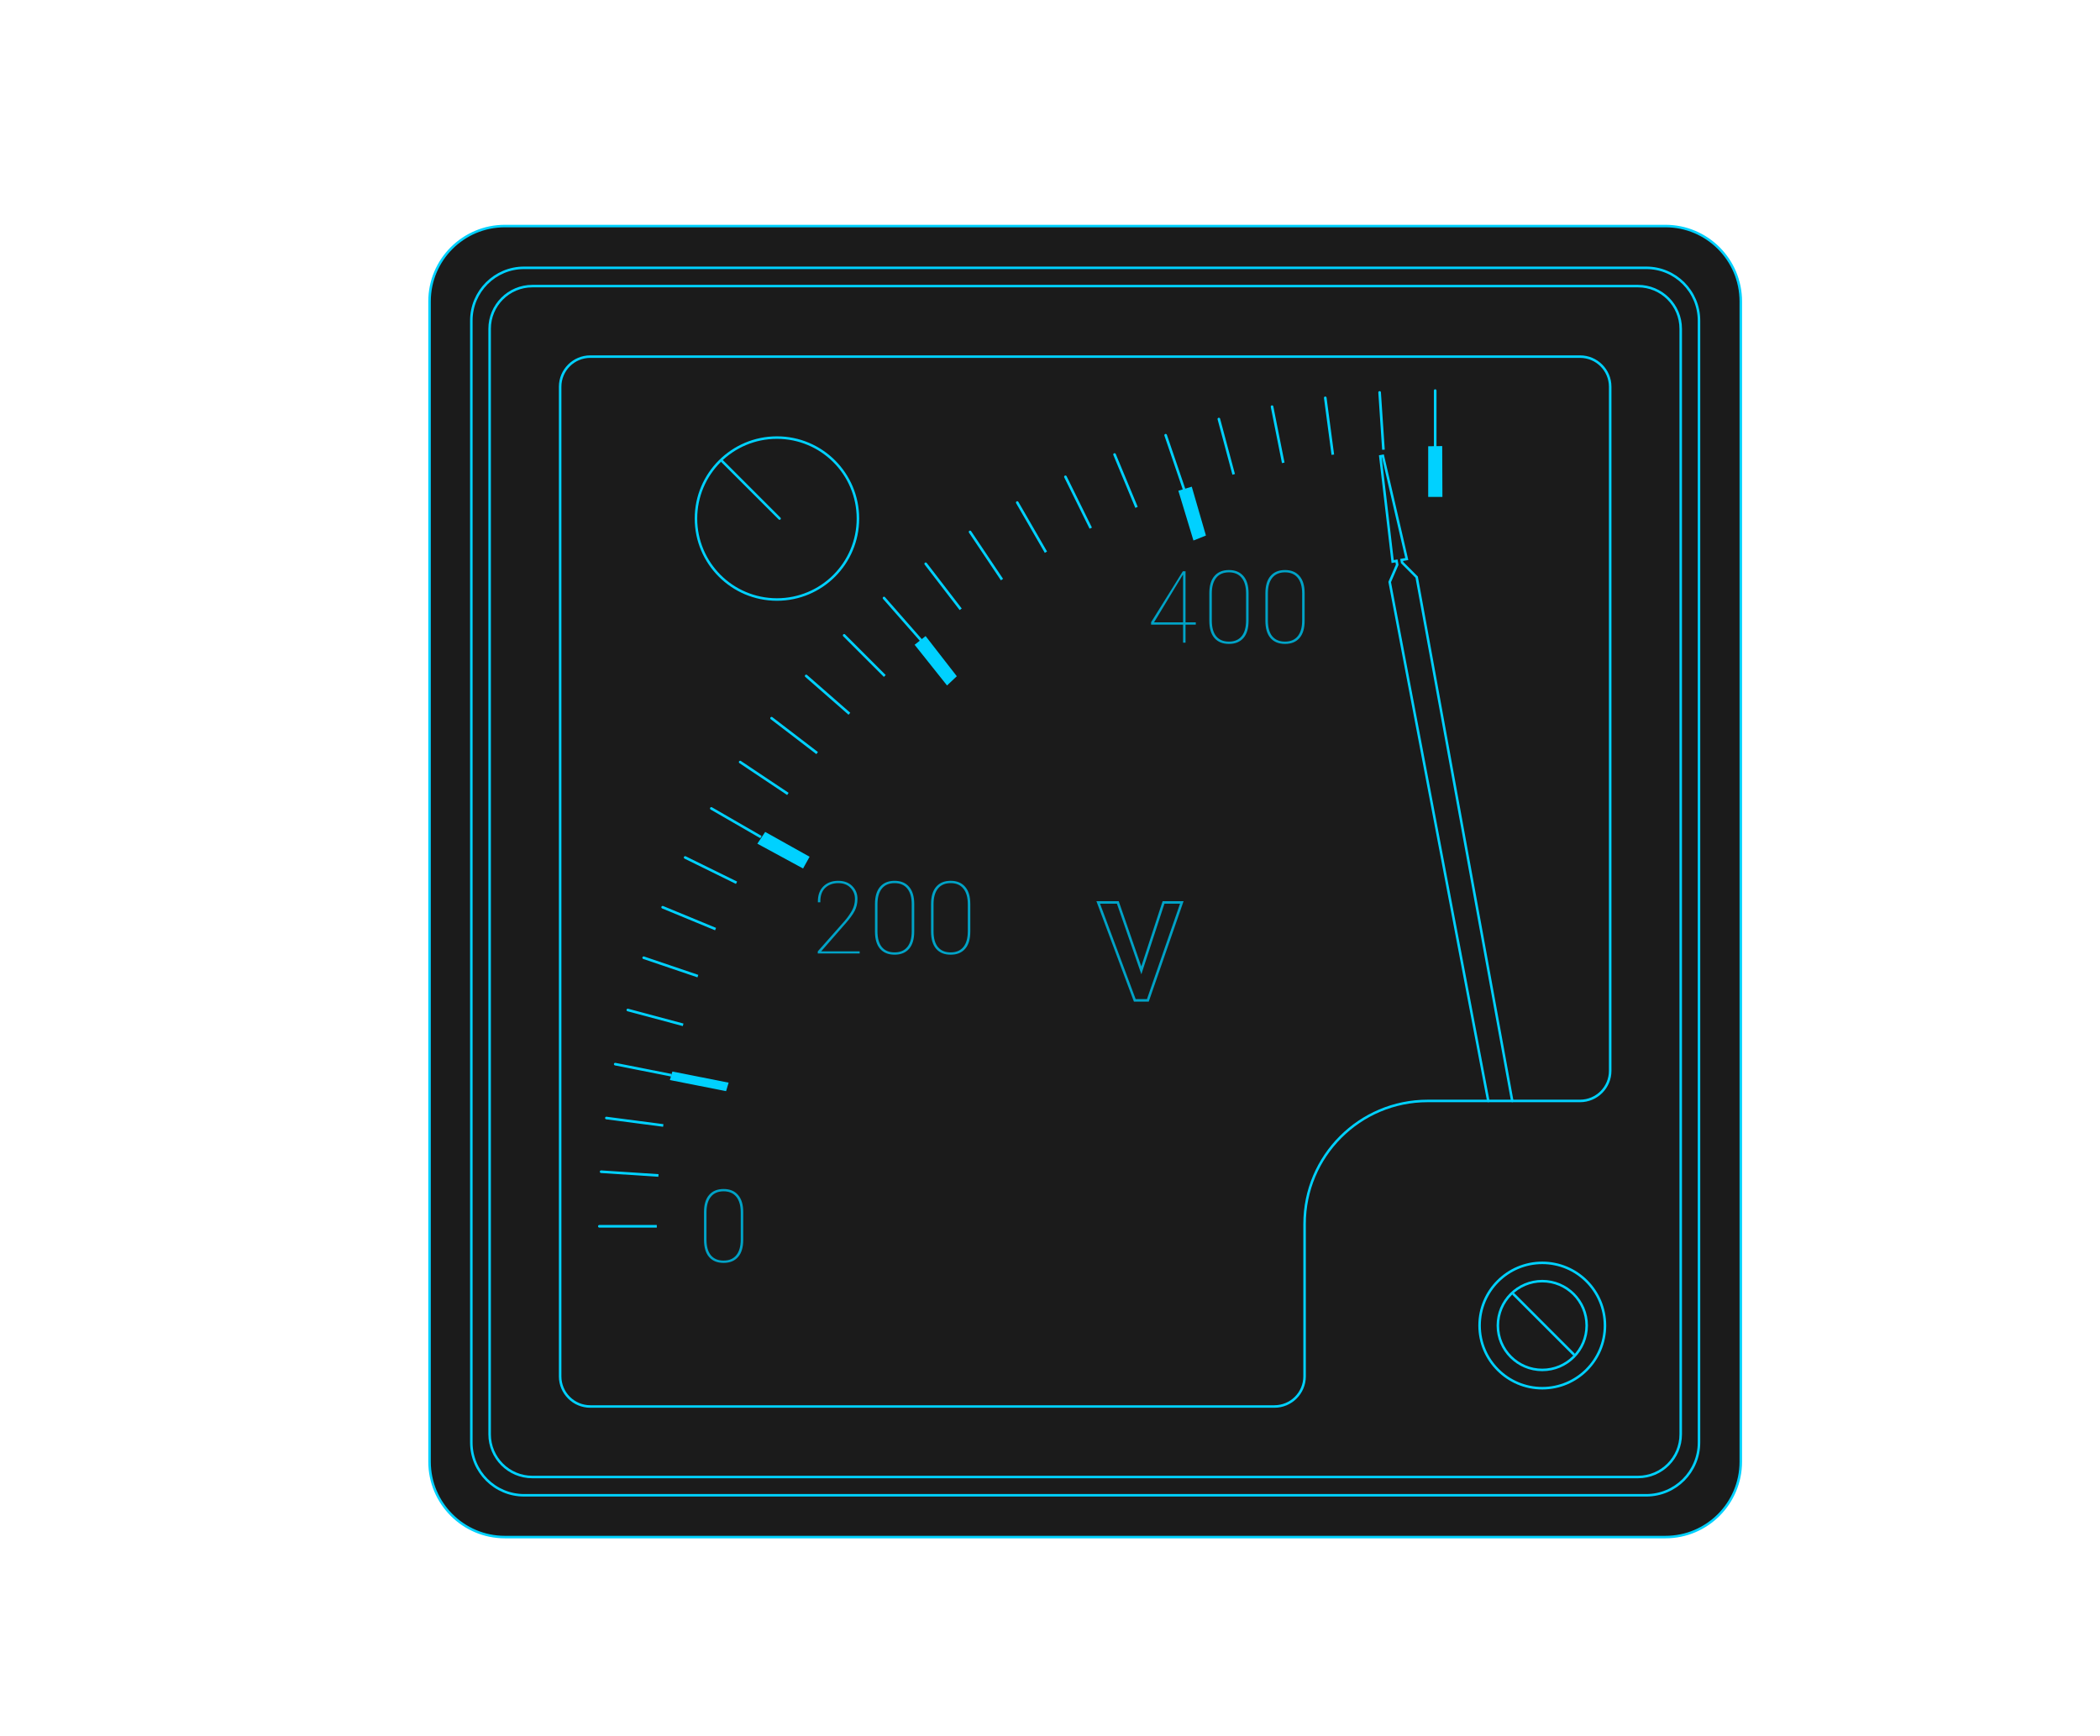
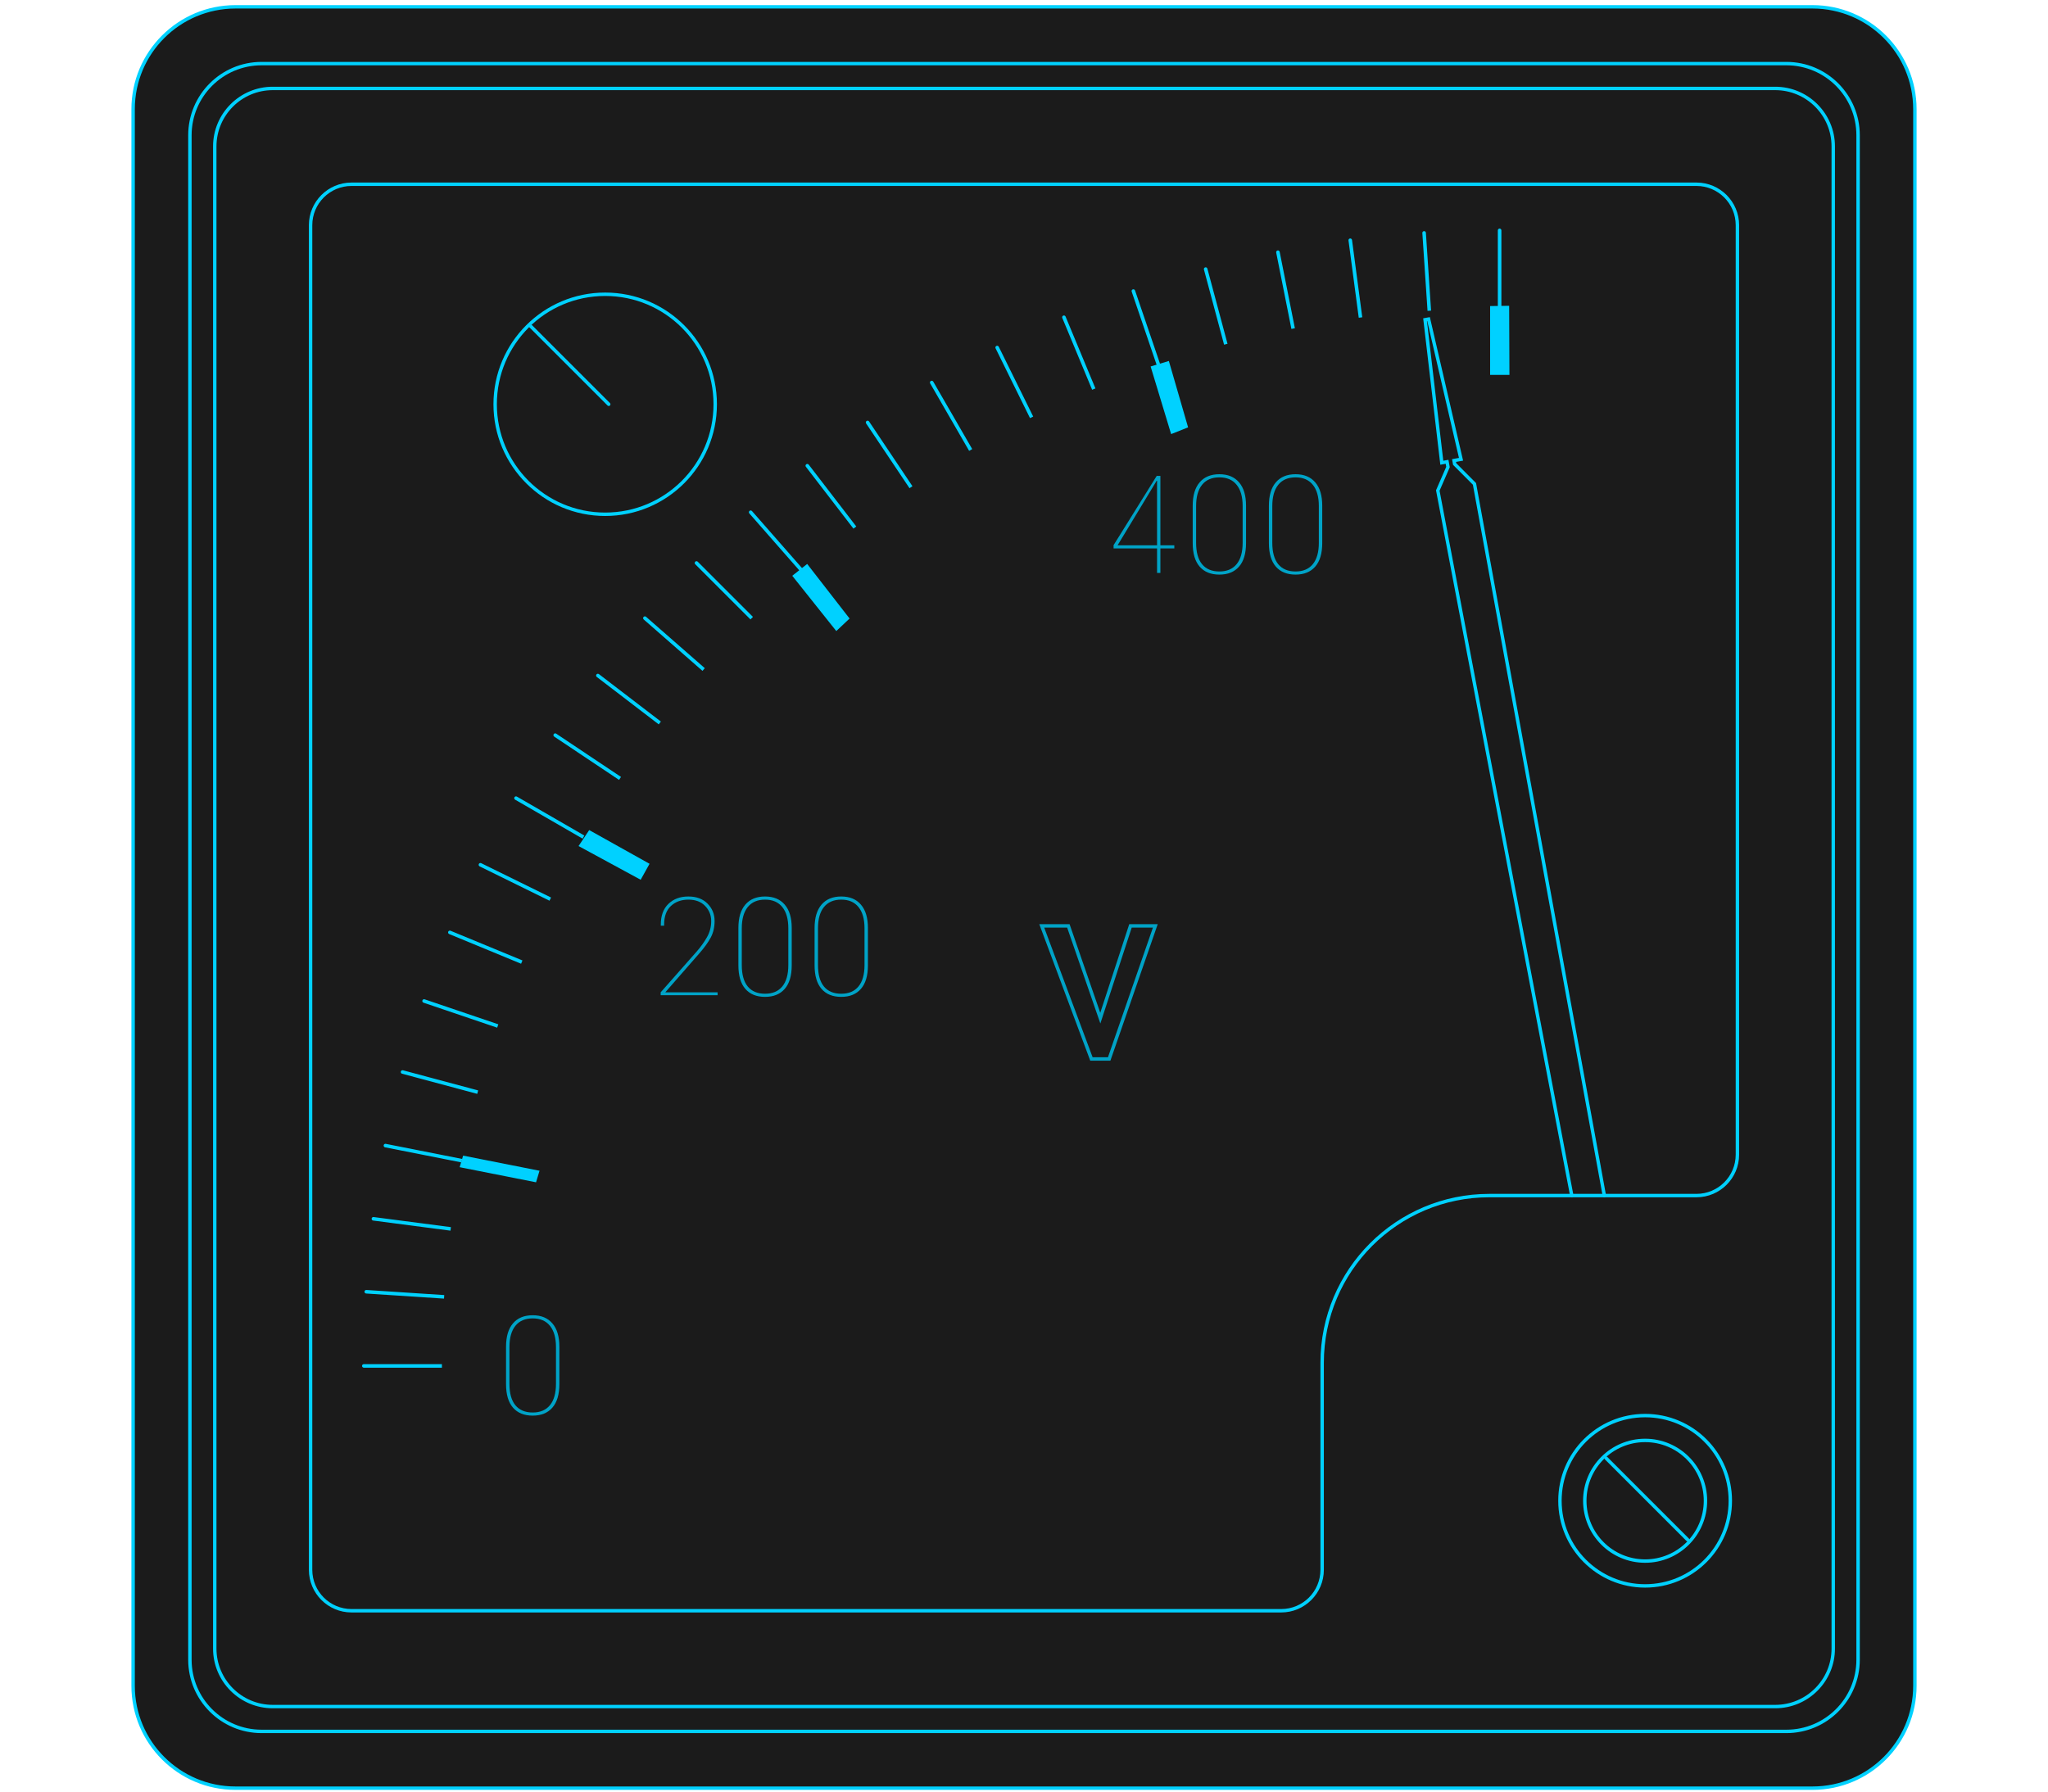
- <svg xmlns="http://www.w3.org/2000/svg" width="836" height="691" viewBox="0 0 836 691" fill="none">
-   <rect x="171" y="90" width="522" height="522" rx="30" fill="#1B1B1B" stroke="#00D1FF" stroke-linecap="round" />
-   <path d="M301.5 335.921L304.62 331.242L322.297 341.121L319.697 345.8L301.5 335.921Z" fill="#00D1FF" />
-   <path d="M364.108 256.725L368.477 253.257L380.898 269.25L377.008 272.921L364.108 256.725Z" fill="#00D1FF" />
-   <path d="M469.097 195.389L474.438 193.78L480.075 213.23L475.104 215.205L469.097 195.389Z" fill="#00D1FF" />
-   <path d="M568.558 177.69L574.136 177.608L574.219 197.858L568.558 197.858L568.558 177.69Z" fill="#00D1FF" />
-   <path d="M592.479 438.346L553.229 231.733L556.217 224.856L555.94 223.321L554.405 223.597L549.501 181.69L550.524 181.505L560.034 222.584L557.987 222.953L558.171 223.976L563.974 229.799L602.02 438.346" stroke="#00D1FF" stroke-linecap="round" />
-   <rect x="187.637" y="106.637" width="488.725" height="488.725" rx="21" stroke="#00D1FF" stroke-linecap="round" />
-   <rect x="194.918" y="113.916" width="474.167" height="474.167" rx="17" stroke="#00D1FF" stroke-linecap="round" />
-   <path d="M223.492 153.992C223.492 147.641 228.641 142.492 234.992 142.492V141.492C228.089 141.492 222.492 147.089 222.492 153.992H223.492ZM223.492 548.008V153.992H222.492V548.008H223.492ZM234.992 559.508C228.641 559.508 223.492 554.359 223.492 548.008H222.492C222.492 554.912 228.089 560.508 234.992 560.508V559.508ZM507.348 559.508H234.992V560.508H507.348V559.508ZM519.848 548.008V487.346H518.848V548.008H519.848ZM519.848 487.346C519.848 460.56 541.562 438.846 568.348 438.846V437.846C541.01 437.846 518.848 460.008 518.848 487.346H519.848ZM568.348 438.846H629.008V437.846H568.348V438.846ZM640.508 153.992V426.346H641.508V153.992H640.508ZM629.008 142.492C635.359 142.492 640.508 147.641 640.508 153.992H641.508C641.508 147.089 635.912 141.492 629.008 141.492V142.492ZM234.992 142.492H629.008V141.492H234.992V142.492ZM629.008 438.846C635.912 438.846 641.508 433.249 641.508 426.346H640.508C640.508 432.697 635.359 437.846 629.008 437.846V438.846ZM507.348 560.508C514.251 560.508 519.848 554.912 519.848 548.008H518.848C518.848 554.359 513.699 559.508 507.348 559.508V560.508Z" fill="#00D1FF" />
-   <circle cx="309.301" cy="206.464" r="32.235" stroke="#00D1FF" stroke-linecap="round" />
-   <path d="M287.465 183.588L310.341 206.464" stroke="#00D1FF" stroke-linecap="round" />
-   <circle cx="613.972" cy="527.773" r="24.956" stroke="#00D1FF" stroke-linecap="round" />
-   <circle cx="613.97" cy="527.773" r="17.677" stroke="#00D1FF" stroke-linecap="round" />
-   <path d="M602.535 515.295L626.451 539.211" stroke="#00D1FF" stroke-linecap="round" />
-   <path d="M571.859 155.51C571.859 155.223 571.626 154.99 571.339 154.99C571.052 154.99 570.819 155.223 570.819 155.51V178.387C570.993 178.387 571.166 178.387 571.339 178.387C571.513 178.387 571.686 178.387 571.859 178.387V155.51Z" fill="#00D1FF" />
-   <path d="M261.467 488.779C261.467 488.606 261.467 488.432 261.467 488.259C261.467 488.086 261.467 487.913 261.467 487.739H238.59C238.303 487.739 238.07 487.972 238.07 488.259C238.07 488.546 238.303 488.779 238.59 488.779H261.467Z" fill="#00D1FF" />
-   <path d="M262.084 468.539C262.106 468.193 262.128 467.847 262.151 467.501L239.335 466.008C239.048 465.989 238.801 466.206 238.782 466.493C238.763 466.779 238.981 467.027 239.267 467.046L262.084 468.539Z" fill="#00D1FF" />
-   <path d="M263.977 448.627C264.021 448.283 264.066 447.94 264.111 447.596L241.462 444.637C241.177 444.6 240.916 444.801 240.879 445.085C240.842 445.37 241.043 445.631 241.327 445.668L263.977 448.627Z" fill="#00D1FF" />
-   <path d="M267.198 428.633C267.264 428.293 267.331 427.953 267.399 427.613L245.016 423.186C244.734 423.13 244.461 423.314 244.405 423.595C244.349 423.877 244.533 424.151 244.814 424.206L267.198 428.633Z" fill="#00D1FF" />
-   <path d="M271.817 408.541C271.906 408.206 271.996 407.871 272.086 407.536L250.065 401.636C249.787 401.561 249.502 401.726 249.428 402.003C249.354 402.281 249.518 402.566 249.796 402.64L271.817 408.541Z" fill="#00D1FF" />
-   <path d="M277.656 389.146C277.767 388.818 277.878 388.489 277.99 388.161L256.409 380.838C256.137 380.745 255.841 380.891 255.749 381.163C255.657 381.435 255.802 381.73 256.074 381.822L277.656 389.146Z" fill="#00D1FF" />
-   <path d="M284.664 370.408C284.796 370.088 284.929 369.767 285.062 369.447L263.994 360.745C263.729 360.636 263.425 360.762 263.315 361.027C263.206 361.293 263.332 361.597 263.597 361.706L284.664 370.408Z" fill="#00D1FF" />
-   <path d="M292.984 351.942C293.136 351.631 293.29 351.32 293.443 351.009L272.979 340.945C272.722 340.818 272.41 340.925 272.283 341.182C272.156 341.44 272.263 341.752 272.52 341.878L292.984 351.942Z" fill="#00D1FF" />
-   <path d="M302.678 333.746C302.851 333.445 303.025 333.145 303.199 332.846L283.434 321.434C283.186 321.291 282.868 321.376 282.724 321.625C282.58 321.873 282.666 322.191 282.914 322.335L302.678 333.746Z" fill="#00D1FF" />
-   <path d="M313.359 316.539C313.552 316.251 313.744 315.963 313.938 315.675L294.945 302.987C294.706 302.828 294.383 302.892 294.224 303.131C294.064 303.369 294.128 303.692 294.367 303.852L313.359 316.539Z" fill="#00D1FF" />
-   <path d="M324.987 300.265C325.198 299.99 325.409 299.714 325.62 299.44L307.472 285.543C307.244 285.368 306.918 285.412 306.743 285.64C306.569 285.868 306.612 286.194 306.84 286.368L324.987 300.265Z" fill="#00D1FF" />
-   <path d="M337.8 284.585C338.028 284.323 338.257 284.063 338.486 283.802L321.276 268.743C321.06 268.554 320.731 268.576 320.542 268.792C320.353 269.008 320.375 269.336 320.591 269.525L337.8 284.585Z" fill="#00D1FF" />
-   <path d="M351.86 269.513C352.104 269.268 352.349 269.023 352.595 268.778L336.419 252.603C336.216 252.399 335.887 252.399 335.684 252.603C335.481 252.806 335.481 253.135 335.684 253.338L351.86 269.513Z" fill="#00D1FF" />
-   <path d="M366.612 255.643C366.873 255.414 367.133 255.185 367.394 254.957L352.312 237.763C352.123 237.547 351.794 237.525 351.579 237.715C351.363 237.904 351.341 238.233 351.531 238.448L366.612 255.643Z" fill="#00D1FF" />
-   <path d="M382.038 242.912C382.312 242.7 382.587 242.488 382.862 242.277L368.928 224.155C368.753 223.927 368.426 223.885 368.199 224.06C367.971 224.235 367.928 224.561 368.103 224.789L382.038 242.912Z" fill="#00D1FF" />
-   <path d="M398.457 231.058C398.745 230.865 399.032 230.671 399.32 230.479L386.609 211.5C386.45 211.261 386.127 211.197 385.888 211.357C385.65 211.517 385.586 211.84 385.745 212.078L398.457 231.058Z" fill="#00D1FF" />
-   <path d="M415.927 220.118C416.227 219.944 416.527 219.77 416.827 219.597L405.415 199.83C405.271 199.582 404.953 199.497 404.705 199.64C404.456 199.784 404.371 200.102 404.514 200.35L415.927 220.118Z" fill="#00D1FF" />
-   <path d="M433.764 210.524C434.075 210.37 434.385 210.217 434.696 210.064L424.607 189.61C424.48 189.352 424.168 189.246 423.911 189.373C423.653 189.5 423.548 189.812 423.675 190.069L433.764 210.524Z" fill="#00D1FF" />
-   <path d="M451.963 202.217C452.282 202.083 452.602 201.95 452.923 201.818L444.178 180.766C444.068 180.5 443.764 180.375 443.499 180.485C443.234 180.595 443.108 180.899 443.218 181.164L451.963 202.217Z" fill="#00D1FF" />
-   <path d="M470.898 195.027C471.226 194.915 471.554 194.803 471.883 194.692L464.533 173.118C464.441 172.846 464.145 172.701 463.873 172.793C463.602 172.886 463.456 173.181 463.549 173.453L470.898 195.027Z" fill="#00D1FF" />
-   <path d="M490.619 189.005C490.953 188.915 491.288 188.826 491.623 188.737L485.722 166.713C485.648 166.436 485.363 166.272 485.085 166.346C484.808 166.42 484.644 166.705 484.718 166.983L490.619 189.005Z" fill="#00D1FF" />
-   <path d="M510.339 184.389C510.679 184.321 511.019 184.254 511.36 184.187L506.906 161.808C506.85 161.527 506.576 161.344 506.295 161.4C506.013 161.456 505.83 161.73 505.886 162.011L510.339 184.389Z" fill="#00D1FF" />
-   <path d="M530.072 181.111C530.415 181.065 530.759 181.02 531.103 180.975L528.099 158.331C528.061 158.046 527.8 157.846 527.515 157.884C527.231 157.922 527.03 158.183 527.068 158.468L530.072 181.111Z" fill="#00D1FF" />
-   <path d="M550.222 179.095C550.568 179.072 550.914 179.049 551.26 179.027L549.74 156.212C549.721 155.925 549.473 155.709 549.187 155.728C548.9 155.747 548.683 155.995 548.702 156.281L550.222 179.095Z" fill="#00D1FF" />
-   <path d="M289.05 434.455C289.116 434.115 289.995 431.408 290.062 431.068L267.68 426.641L266.666 430.028L289.05 434.455Z" fill="#00D1FF" />
-   <path d="M437.199 359.318H444.998L454.357 386.354L463.195 359.318H470.474L456.956 398.312H451.757L437.199 359.318Z" stroke="#00A3C7" />
-   <path d="M325.555 379.631V378.791L336.141 366.799C337.286 365.484 338.276 364.104 339.109 362.658C339.943 361.2 340.359 359.618 340.359 357.912C340.359 356.167 339.76 354.683 338.562 353.459C337.378 352.235 335.743 351.623 333.66 351.623C331.564 351.636 329.858 352.261 328.543 353.498C327.228 354.735 326.57 356.538 326.57 358.908V359.26H325.594V358.928C325.594 356.324 326.336 354.305 327.82 352.873C329.305 351.428 331.251 350.705 333.66 350.705C336.043 350.705 337.918 351.402 339.285 352.795C340.665 354.175 341.355 355.874 341.355 357.893C341.355 359.702 340.978 361.317 340.223 362.736C339.467 364.156 338.322 365.738 336.785 367.482L326.902 378.791H342.234V379.631H325.555ZM348.326 370.881V359.924C348.326 356.942 349.003 354.663 350.357 353.088C351.711 351.499 353.638 350.705 356.138 350.705C358.625 350.705 360.546 351.499 361.9 353.088C363.267 354.663 363.951 356.942 363.951 359.924V370.881C363.951 373.915 363.267 376.213 361.9 377.775C360.546 379.338 358.625 380.119 356.138 380.119C353.638 380.119 351.711 379.338 350.357 377.775C349.003 376.213 348.326 373.915 348.326 370.881ZM349.322 370.803C349.322 373.563 349.901 375.653 351.06 377.072C352.232 378.492 353.925 379.201 356.138 379.201C358.339 379.201 360.025 378.485 361.197 377.053C362.369 375.62 362.955 373.537 362.955 370.803V360.021C362.955 357.326 362.369 355.256 361.197 353.811C360.025 352.352 358.339 351.623 356.138 351.623C353.925 351.623 352.232 352.352 351.06 353.811C349.901 355.256 349.322 357.326 349.322 360.021V370.803ZM370.648 370.881V359.924C370.648 356.942 371.325 354.663 372.679 353.088C374.033 351.499 375.96 350.705 378.46 350.705C380.947 350.705 382.868 351.499 384.222 353.088C385.589 354.663 386.273 356.942 386.273 359.924V370.881C386.273 373.915 385.589 376.213 384.222 377.775C382.868 379.338 380.947 380.119 378.46 380.119C375.96 380.119 374.033 379.338 372.679 377.775C371.325 376.213 370.648 373.915 370.648 370.881ZM371.644 370.803C371.644 373.563 372.223 375.653 373.382 377.072C374.554 378.492 376.247 379.201 378.46 379.201C380.661 379.201 382.347 378.485 383.519 377.053C384.691 375.62 385.277 373.537 385.277 370.803V360.021C385.277 357.326 384.691 355.256 383.519 353.811C382.347 352.352 380.661 351.623 378.46 351.623C376.247 351.623 374.554 352.352 373.382 353.811C372.223 355.256 371.644 357.326 371.644 360.021V370.803Z" fill="#00A3C7" />
-   <path d="M280.254 493.592V482.635C280.254 479.653 280.931 477.374 282.285 475.799C283.639 474.21 285.566 473.416 288.066 473.416C290.553 473.416 292.474 474.21 293.828 475.799C295.195 477.374 295.879 479.653 295.879 482.635V493.592C295.879 496.626 295.195 498.924 293.828 500.486C292.474 502.049 290.553 502.83 288.066 502.83C285.566 502.83 283.639 502.049 282.285 500.486C280.931 498.924 280.254 496.626 280.254 493.592ZM281.25 493.514C281.25 496.274 281.829 498.364 282.988 499.783C284.16 501.202 285.853 501.912 288.066 501.912C290.267 501.912 291.953 501.196 293.125 499.764C294.297 498.331 294.883 496.248 294.883 493.514V482.732C294.883 480.037 294.297 477.967 293.125 476.521C291.953 475.063 290.267 474.334 288.066 474.334C285.853 474.334 284.16 475.063 282.988 476.521C281.829 477.967 281.25 480.037 281.25 482.732V493.514Z" fill="#00A3C7" />
-   <path d="M470.98 255.891V248.371V248.117V228.879H470.863L459.418 247.785H471.117H471.547H476.039V248.703H458.246V247.746L470.883 227.453H471.957V255.891H470.98ZM481.427 247.141V236.184C481.427 233.202 482.104 230.923 483.459 229.348C484.813 227.759 486.74 226.965 489.24 226.965C491.727 226.965 493.647 227.759 495.002 229.348C496.369 230.923 497.052 233.202 497.052 236.184V247.141C497.052 250.174 496.369 252.473 495.002 254.035C493.647 255.598 491.727 256.379 489.24 256.379C486.74 256.379 484.813 255.598 483.459 254.035C482.104 252.473 481.427 250.174 481.427 247.141ZM482.423 247.062C482.423 249.823 483.003 251.913 484.162 253.332C485.334 254.751 487.026 255.461 489.24 255.461C491.44 255.461 493.127 254.745 494.298 253.312C495.47 251.88 496.056 249.797 496.056 247.062V236.281C496.056 233.586 495.47 231.516 494.298 230.07C493.127 228.612 491.44 227.883 489.24 227.883C487.026 227.883 485.334 228.612 484.162 230.07C483.003 231.516 482.423 233.586 482.423 236.281V247.062ZM503.749 247.141V236.184C503.749 233.202 504.426 230.923 505.78 229.348C507.135 227.759 509.062 226.965 511.562 226.965C514.049 226.965 515.969 227.759 517.323 229.348C518.691 230.923 519.374 233.202 519.374 236.184V247.141C519.374 250.174 518.691 252.473 517.323 254.035C515.969 255.598 514.049 256.379 511.562 256.379C509.062 256.379 507.135 255.598 505.78 254.035C504.426 252.473 503.749 250.174 503.749 247.141ZM504.745 247.062C504.745 249.823 505.325 251.913 506.484 253.332C507.655 254.751 509.348 255.461 511.562 255.461C513.762 255.461 515.448 254.745 516.62 253.312C517.792 251.88 518.378 249.797 518.378 247.062V236.281C518.378 233.586 517.792 231.516 516.62 230.07C515.448 228.612 513.762 227.883 511.562 227.883C509.348 227.883 507.655 228.612 506.484 230.07C505.325 231.516 504.745 233.586 504.745 236.281V247.062Z" fill="#00A3C7" />
+ <svg xmlns="http://www.w3.org/2000/svg" width="600" height="525" viewBox="0 0 600 525" fill="none">
+   <rect x="39" y="2" width="522" height="522" rx="30" fill="#1B1B1B" stroke="#00D1FF" stroke-linecap="round" />
+   <path d="M169.5 247.921L172.62 243.242L190.297 253.121L187.697 257.8L169.5 247.921Z" fill="#00D1FF" />
+   <path d="M232.108 168.725L236.477 165.257L248.898 181.25L245.008 184.921L232.108 168.725Z" fill="#00D1FF" />
+   <path d="M337.097 107.389L342.438 105.78L348.075 125.23L343.104 127.205L337.097 107.389Z" fill="#00D1FF" />
+   <path d="M436.558 89.69L442.136 89.608L442.219 109.858L436.558 109.858L436.558 89.69Z" fill="#00D1FF" />
+   <path d="M460.479 350.346L421.229 143.733L424.217 136.856L423.94 135.321L422.405 135.597L417.501 93.69L418.524 93.505L428.034 134.584L425.987 134.953L426.171 135.976L431.974 141.799L470.02 350.346" stroke="#00D1FF" stroke-linecap="round" />
+   <rect x="55.637" y="18.637" width="488.725" height="488.725" rx="21" stroke="#00D1FF" stroke-linecap="round" />
+   <rect x="62.918" y="25.916" width="474.167" height="474.167" rx="17" stroke="#00D1FF" stroke-linecap="round" />
+   <path d="M91.492 65.992C91.492 59.641 96.641 54.492 102.992 54.492V53.492C96.089 53.492 90.492 59.089 90.492 65.992H91.492ZM91.492 460.008V65.992H90.492V460.008H91.492ZM102.992 471.508C96.641 471.508 91.492 466.359 91.492 460.008H90.492C90.492 466.912 96.089 472.508 102.992 472.508V471.508ZM375.348 471.508H102.992V472.508H375.348V471.508ZM387.848 460.008V399.346H386.848V460.008H387.848ZM387.848 399.346C387.848 372.56 409.562 350.846 436.348 350.846V349.846C409.01 349.846 386.848 372.008 386.848 399.346H387.848ZM436.348 350.846H497.008V349.846H436.348V350.846ZM508.508 65.992V338.346H509.508V65.992H508.508ZM497.008 54.492C503.359 54.492 508.508 59.641 508.508 65.992H509.508C509.508 59.089 503.912 53.492 497.008 53.492V54.492ZM102.992 54.492H497.008V53.492H102.992V54.492ZM497.008 350.846C503.912 350.846 509.508 345.249 509.508 338.346H508.508C508.508 344.697 503.359 349.846 497.008 349.846V350.846ZM375.348 472.508C382.251 472.508 387.848 466.912 387.848 460.008H386.848C386.848 466.359 381.699 471.508 375.348 471.508V472.508Z" fill="#00D1FF" />
+   <circle cx="177.301" cy="118.464" r="32.235" stroke="#00D1FF" stroke-linecap="round" />
+   <path d="M155.465 95.588L178.341 118.464" stroke="#00D1FF" stroke-linecap="round" />
+   <circle cx="481.972" cy="439.773" r="24.956" stroke="#00D1FF" stroke-linecap="round" />
+   <circle cx="481.97" cy="439.773" r="17.677" stroke="#00D1FF" stroke-linecap="round" />
+   <path d="M470.535 427.295L494.451 451.211" stroke="#00D1FF" stroke-linecap="round" />
+   <path d="M439.859 67.51C439.859 67.223 439.626 66.99 439.339 66.99C439.052 66.99 438.819 67.223 438.819 67.51V90.387C438.993 90.387 439.166 90.387 439.339 90.387C439.513 90.387 439.686 90.387 439.859 90.387V67.51Z" fill="#00D1FF" />
+   <path d="M129.467 400.779C129.467 400.606 129.467 400.433 129.467 400.259C129.467 400.086 129.467 399.913 129.467 399.739H106.59C106.303 399.739 106.07 399.972 106.07 400.259C106.07 400.546 106.303 400.779 106.59 400.779H129.467Z" fill="#00D1FF" />
+   <path d="M130.084 380.539C130.106 380.193 130.128 379.847 130.151 379.501L107.335 378.008C107.048 377.989 106.801 378.206 106.782 378.493C106.763 378.779 106.981 379.027 107.267 379.046L130.084 380.539Z" fill="#00D1FF" />
+   <path d="M131.977 360.627C132.021 360.283 132.066 359.94 132.111 359.596L109.462 356.637C109.177 356.6 108.916 356.801 108.879 357.085C108.842 357.37 109.043 357.631 109.327 357.668L131.977 360.627Z" fill="#00D1FF" />
+   <path d="M135.198 340.633C135.264 340.293 135.331 339.953 135.399 339.613L113.016 335.186C112.734 335.13 112.461 335.314 112.405 335.595C112.349 335.877 112.533 336.15 112.814 336.206L135.198 340.633Z" fill="#00D1FF" />
+   <path d="M139.817 320.541C139.906 320.206 139.996 319.871 140.086 319.536L118.065 313.636C117.787 313.561 117.502 313.726 117.428 314.003C117.354 314.281 117.518 314.566 117.796 314.64L139.817 320.541Z" fill="#00D1FF" />
+   <path d="M145.656 301.146C145.767 300.818 145.878 300.489 145.99 300.161L124.409 292.838C124.137 292.745 123.841 292.891 123.749 293.163C123.657 293.435 123.802 293.73 124.074 293.822L145.656 301.146Z" fill="#00D1FF" />
+   <path d="M152.664 282.408C152.796 282.088 152.929 281.767 153.062 281.447L131.994 272.745C131.729 272.636 131.425 272.762 131.315 273.027C131.206 273.293 131.332 273.597 131.597 273.706L152.664 282.408Z" fill="#00D1FF" />
+   <path d="M160.984 263.942C161.136 263.631 161.29 263.32 161.443 263.009L140.979 252.945C140.722 252.818 140.41 252.925 140.283 253.182C140.156 253.44 140.263 253.752 140.52 253.878L160.984 263.942Z" fill="#00D1FF" />
+   <path d="M170.678 245.746C170.851 245.445 171.025 245.145 171.199 244.846L151.434 233.434C151.186 233.291 150.868 233.376 150.724 233.625C150.58 233.873 150.666 234.191 150.914 234.335L170.678 245.746Z" fill="#00D1FF" />
+   <path d="M181.359 228.539C181.552 228.251 181.744 227.963 181.938 227.675L162.945 214.987C162.706 214.828 162.383 214.892 162.224 215.131C162.064 215.369 162.128 215.692 162.367 215.852L181.359 228.539Z" fill="#00D1FF" />
+   <path d="M192.987 212.265C193.198 211.99 193.409 211.714 193.62 211.44L175.472 197.543C175.244 197.368 174.918 197.412 174.743 197.64C174.569 197.868 174.612 198.194 174.84 198.368L192.987 212.265Z" fill="#00D1FF" />
+   <path d="M205.8 196.585C206.028 196.323 206.257 196.063 206.486 195.802L189.276 180.743C189.06 180.554 188.731 180.576 188.542 180.792C188.353 181.008 188.375 181.336 188.591 181.525L205.8 196.585Z" fill="#00D1FF" />
+   <path d="M219.86 181.513C220.104 181.268 220.349 181.023 220.595 180.778L204.419 164.603C204.216 164.399 203.887 164.399 203.684 164.603C203.481 164.806 203.481 165.135 203.684 165.338L219.86 181.513Z" fill="#00D1FF" />
+   <path d="M234.612 167.643C234.873 167.414 235.133 167.185 235.394 166.957L220.312 149.763C220.123 149.547 219.794 149.525 219.579 149.715C219.363 149.904 219.341 150.233 219.531 150.448L234.612 167.643Z" fill="#00D1FF" />
+   <path d="M250.038 154.912C250.312 154.7 250.587 154.488 250.862 154.277L236.928 136.155C236.753 135.927 236.426 135.885 236.199 136.06C235.971 136.235 235.928 136.561 236.103 136.789L250.038 154.912Z" fill="#00D1FF" />
+   <path d="M266.457 143.058C266.745 142.865 267.032 142.671 267.32 142.479L254.609 123.5C254.45 123.261 254.127 123.197 253.888 123.357C253.65 123.517 253.586 123.84 253.745 124.078L266.457 143.058Z" fill="#00D1FF" />
+   <path d="M283.927 132.118C284.227 131.944 284.527 131.77 284.827 131.597L273.415 111.83C273.271 111.582 272.953 111.497 272.705 111.64C272.456 111.784 272.371 112.102 272.514 112.35L283.927 132.118Z" fill="#00D1FF" />
+   <path d="M301.764 122.524C302.075 122.37 302.385 122.217 302.696 122.064L292.607 101.61C292.48 101.352 292.168 101.246 291.911 101.373C291.653 101.5 291.548 101.812 291.675 102.069L301.764 122.524Z" fill="#00D1FF" />
+   <path d="M319.963 114.217C320.282 114.083 320.602 113.95 320.923 113.818L312.178 92.766C312.068 92.5 311.764 92.375 311.499 92.485C311.234 92.595 311.108 92.899 311.218 93.165L319.963 114.217Z" fill="#00D1FF" />
+   <path d="M338.898 107.027C339.226 106.915 339.554 106.803 339.883 106.692L332.533 85.118C332.441 84.846 332.145 84.701 331.873 84.793C331.602 84.886 331.456 85.181 331.549 85.453L338.898 107.027Z" fill="#00D1FF" />
+   <path d="M358.619 101.005C358.953 100.915 359.288 100.826 359.623 100.737L353.722 78.713C353.648 78.436 353.363 78.272 353.085 78.346C352.808 78.42 352.644 78.705 352.718 78.983L358.619 101.005Z" fill="#00D1FF" />
+   <path d="M378.339 96.389C378.679 96.321 379.019 96.254 379.36 96.187L374.906 73.808C374.85 73.527 374.576 73.344 374.295 73.4C374.013 73.456 373.83 73.73 373.886 74.011L378.339 96.389Z" fill="#00D1FF" />
+   <path d="M398.072 93.111C398.415 93.065 398.759 93.02 399.103 92.975L396.099 70.331C396.061 70.046 395.8 69.846 395.515 69.884C395.231 69.922 395.03 70.183 395.068 70.468L398.072 93.111Z" fill="#00D1FF" />
+   <path d="M418.222 91.095C418.568 91.072 418.914 91.049 419.26 91.027L417.74 68.212C417.721 67.925 417.473 67.709 417.187 67.728C416.9 67.747 416.683 67.995 416.702 68.281L418.222 91.095Z" fill="#00D1FF" />
+   <path d="M157.05 346.455C157.116 346.115 157.995 343.408 158.062 343.068L135.68 338.641L134.666 342.028L157.05 346.455Z" fill="#00D1FF" />
+   <path d="M305.199 271.318H312.998L322.357 298.354L331.195 271.318H338.474L324.956 310.312H319.757L305.199 271.318Z" stroke="#00A3C7" />
+   <path d="M193.555 291.631V290.791L204.141 278.799C205.286 277.484 206.276 276.104 207.109 274.658C207.943 273.2 208.359 271.618 208.359 269.912C208.359 268.167 207.76 266.683 206.562 265.459C205.378 264.235 203.743 263.623 201.66 263.623C199.564 263.636 197.858 264.261 196.543 265.498C195.228 266.735 194.57 268.538 194.57 270.908V271.26H193.594V270.928C193.594 268.324 194.336 266.305 195.82 264.873C197.305 263.428 199.251 262.705 201.66 262.705C204.043 262.705 205.918 263.402 207.285 264.795C208.665 266.175 209.355 267.874 209.355 269.893C209.355 271.702 208.978 273.317 208.223 274.736C207.467 276.156 206.322 277.738 204.785 279.482L194.902 290.791H210.234V291.631H193.555ZM216.326 282.881V271.924C216.326 268.942 217.003 266.663 218.357 265.088C219.711 263.499 221.638 262.705 224.138 262.705C226.625 262.705 228.546 263.499 229.9 265.088C231.267 266.663 231.951 268.942 231.951 271.924V282.881C231.951 285.915 231.267 288.213 229.9 289.775C228.546 291.338 226.625 292.119 224.138 292.119C221.638 292.119 219.711 291.338 218.357 289.775C217.003 288.213 216.326 285.915 216.326 282.881ZM217.322 282.803C217.322 285.563 217.901 287.653 219.06 289.072C220.232 290.492 221.925 291.201 224.138 291.201C226.339 291.201 228.025 290.485 229.197 289.053C230.369 287.62 230.955 285.537 230.955 282.803V272.021C230.955 269.326 230.369 267.256 229.197 265.811C228.025 264.352 226.339 263.623 224.138 263.623C221.925 263.623 220.232 264.352 219.06 265.811C217.901 267.256 217.322 269.326 217.322 272.021V282.803ZM238.648 282.881V271.924C238.648 268.942 239.325 266.663 240.679 265.088C242.033 263.499 243.96 262.705 246.46 262.705C248.947 262.705 250.868 263.499 252.222 265.088C253.589 266.663 254.273 268.942 254.273 271.924V282.881C254.273 285.915 253.589 288.213 252.222 289.775C250.868 291.338 248.947 292.119 246.46 292.119C243.96 292.119 242.033 291.338 240.679 289.775C239.325 288.213 238.648 285.915 238.648 282.881ZM239.644 282.803C239.644 285.563 240.223 287.653 241.382 289.072C242.554 290.492 244.247 291.201 246.46 291.201C248.661 291.201 250.347 290.485 251.519 289.053C252.691 287.62 253.277 285.537 253.277 282.803V272.021C253.277 269.326 252.691 267.256 251.519 265.811C250.347 264.352 248.661 263.623 246.46 263.623C244.247 263.623 242.554 264.352 241.382 265.811C240.223 267.256 239.644 269.326 239.644 272.021V282.803Z" fill="#00A3C7" />
+   <path d="M148.254 405.592V394.635C148.254 391.653 148.931 389.374 150.285 387.799C151.639 386.21 153.566 385.416 156.066 385.416C158.553 385.416 160.474 386.21 161.828 387.799C163.195 389.374 163.879 391.653 163.879 394.635V405.592C163.879 408.626 163.195 410.924 161.828 412.486C160.474 414.049 158.553 414.83 156.066 414.83C153.566 414.83 151.639 414.049 150.285 412.486C148.931 410.924 148.254 408.626 148.254 405.592ZM149.25 405.514C149.25 408.274 149.829 410.364 150.988 411.783C152.16 413.202 153.853 413.912 156.066 413.912C158.267 413.912 159.953 413.196 161.125 411.764C162.297 410.331 162.883 408.248 162.883 405.514V394.732C162.883 392.037 162.297 389.967 161.125 388.521C159.953 387.063 158.267 386.334 156.066 386.334C153.853 386.334 152.16 387.063 150.988 388.521C149.829 389.967 149.25 392.037 149.25 394.732V405.514Z" fill="#00A3C7" />
+   <path d="M338.98 167.891V160.371V160.117V140.879H338.863L327.418 159.785H339.117H339.547H344.039V160.703H326.246V159.746L338.883 139.453H339.957V167.891H338.98ZM349.427 159.141V148.184C349.427 145.202 350.104 142.923 351.459 141.348C352.813 139.759 354.74 138.965 357.24 138.965C359.727 138.965 361.647 139.759 363.002 141.348C364.369 142.923 365.052 145.202 365.052 148.184V159.141C365.052 162.174 364.369 164.473 363.002 166.035C361.647 167.598 359.727 168.379 357.24 168.379C354.74 168.379 352.813 167.598 351.459 166.035C350.104 164.473 349.427 162.174 349.427 159.141ZM350.423 159.062C350.423 161.823 351.003 163.913 352.162 165.332C353.334 166.751 355.026 167.461 357.24 167.461C359.44 167.461 361.127 166.745 362.298 165.312C363.47 163.88 364.056 161.797 364.056 159.062V148.281C364.056 145.586 363.47 143.516 362.298 142.07C361.127 140.612 359.44 139.883 357.24 139.883C355.026 139.883 353.334 140.612 352.162 142.07C351.003 143.516 350.423 145.586 350.423 148.281V159.062ZM371.749 159.141V148.184C371.749 145.202 372.426 142.923 373.78 141.348C375.135 139.759 377.062 138.965 379.562 138.965C382.049 138.965 383.969 139.759 385.323 141.348C386.691 142.923 387.374 145.202 387.374 148.184V159.141C387.374 162.174 386.691 164.473 385.323 166.035C383.969 167.598 382.049 168.379 379.562 168.379C377.062 168.379 375.135 167.598 373.78 166.035C372.426 164.473 371.749 162.174 371.749 159.141ZM372.745 159.062C372.745 161.823 373.325 163.913 374.484 165.332C375.655 166.751 377.348 167.461 379.562 167.461C381.762 167.461 383.448 166.745 384.62 165.312C385.792 163.88 386.378 161.797 386.378 159.062V148.281C386.378 145.586 385.792 143.516 384.62 142.07C383.448 140.612 381.762 139.883 379.562 139.883C377.348 139.883 375.655 140.612 374.484 142.07C373.325 143.516 372.745 145.586 372.745 148.281V159.062Z" fill="#00A3C7" />
</svg>
